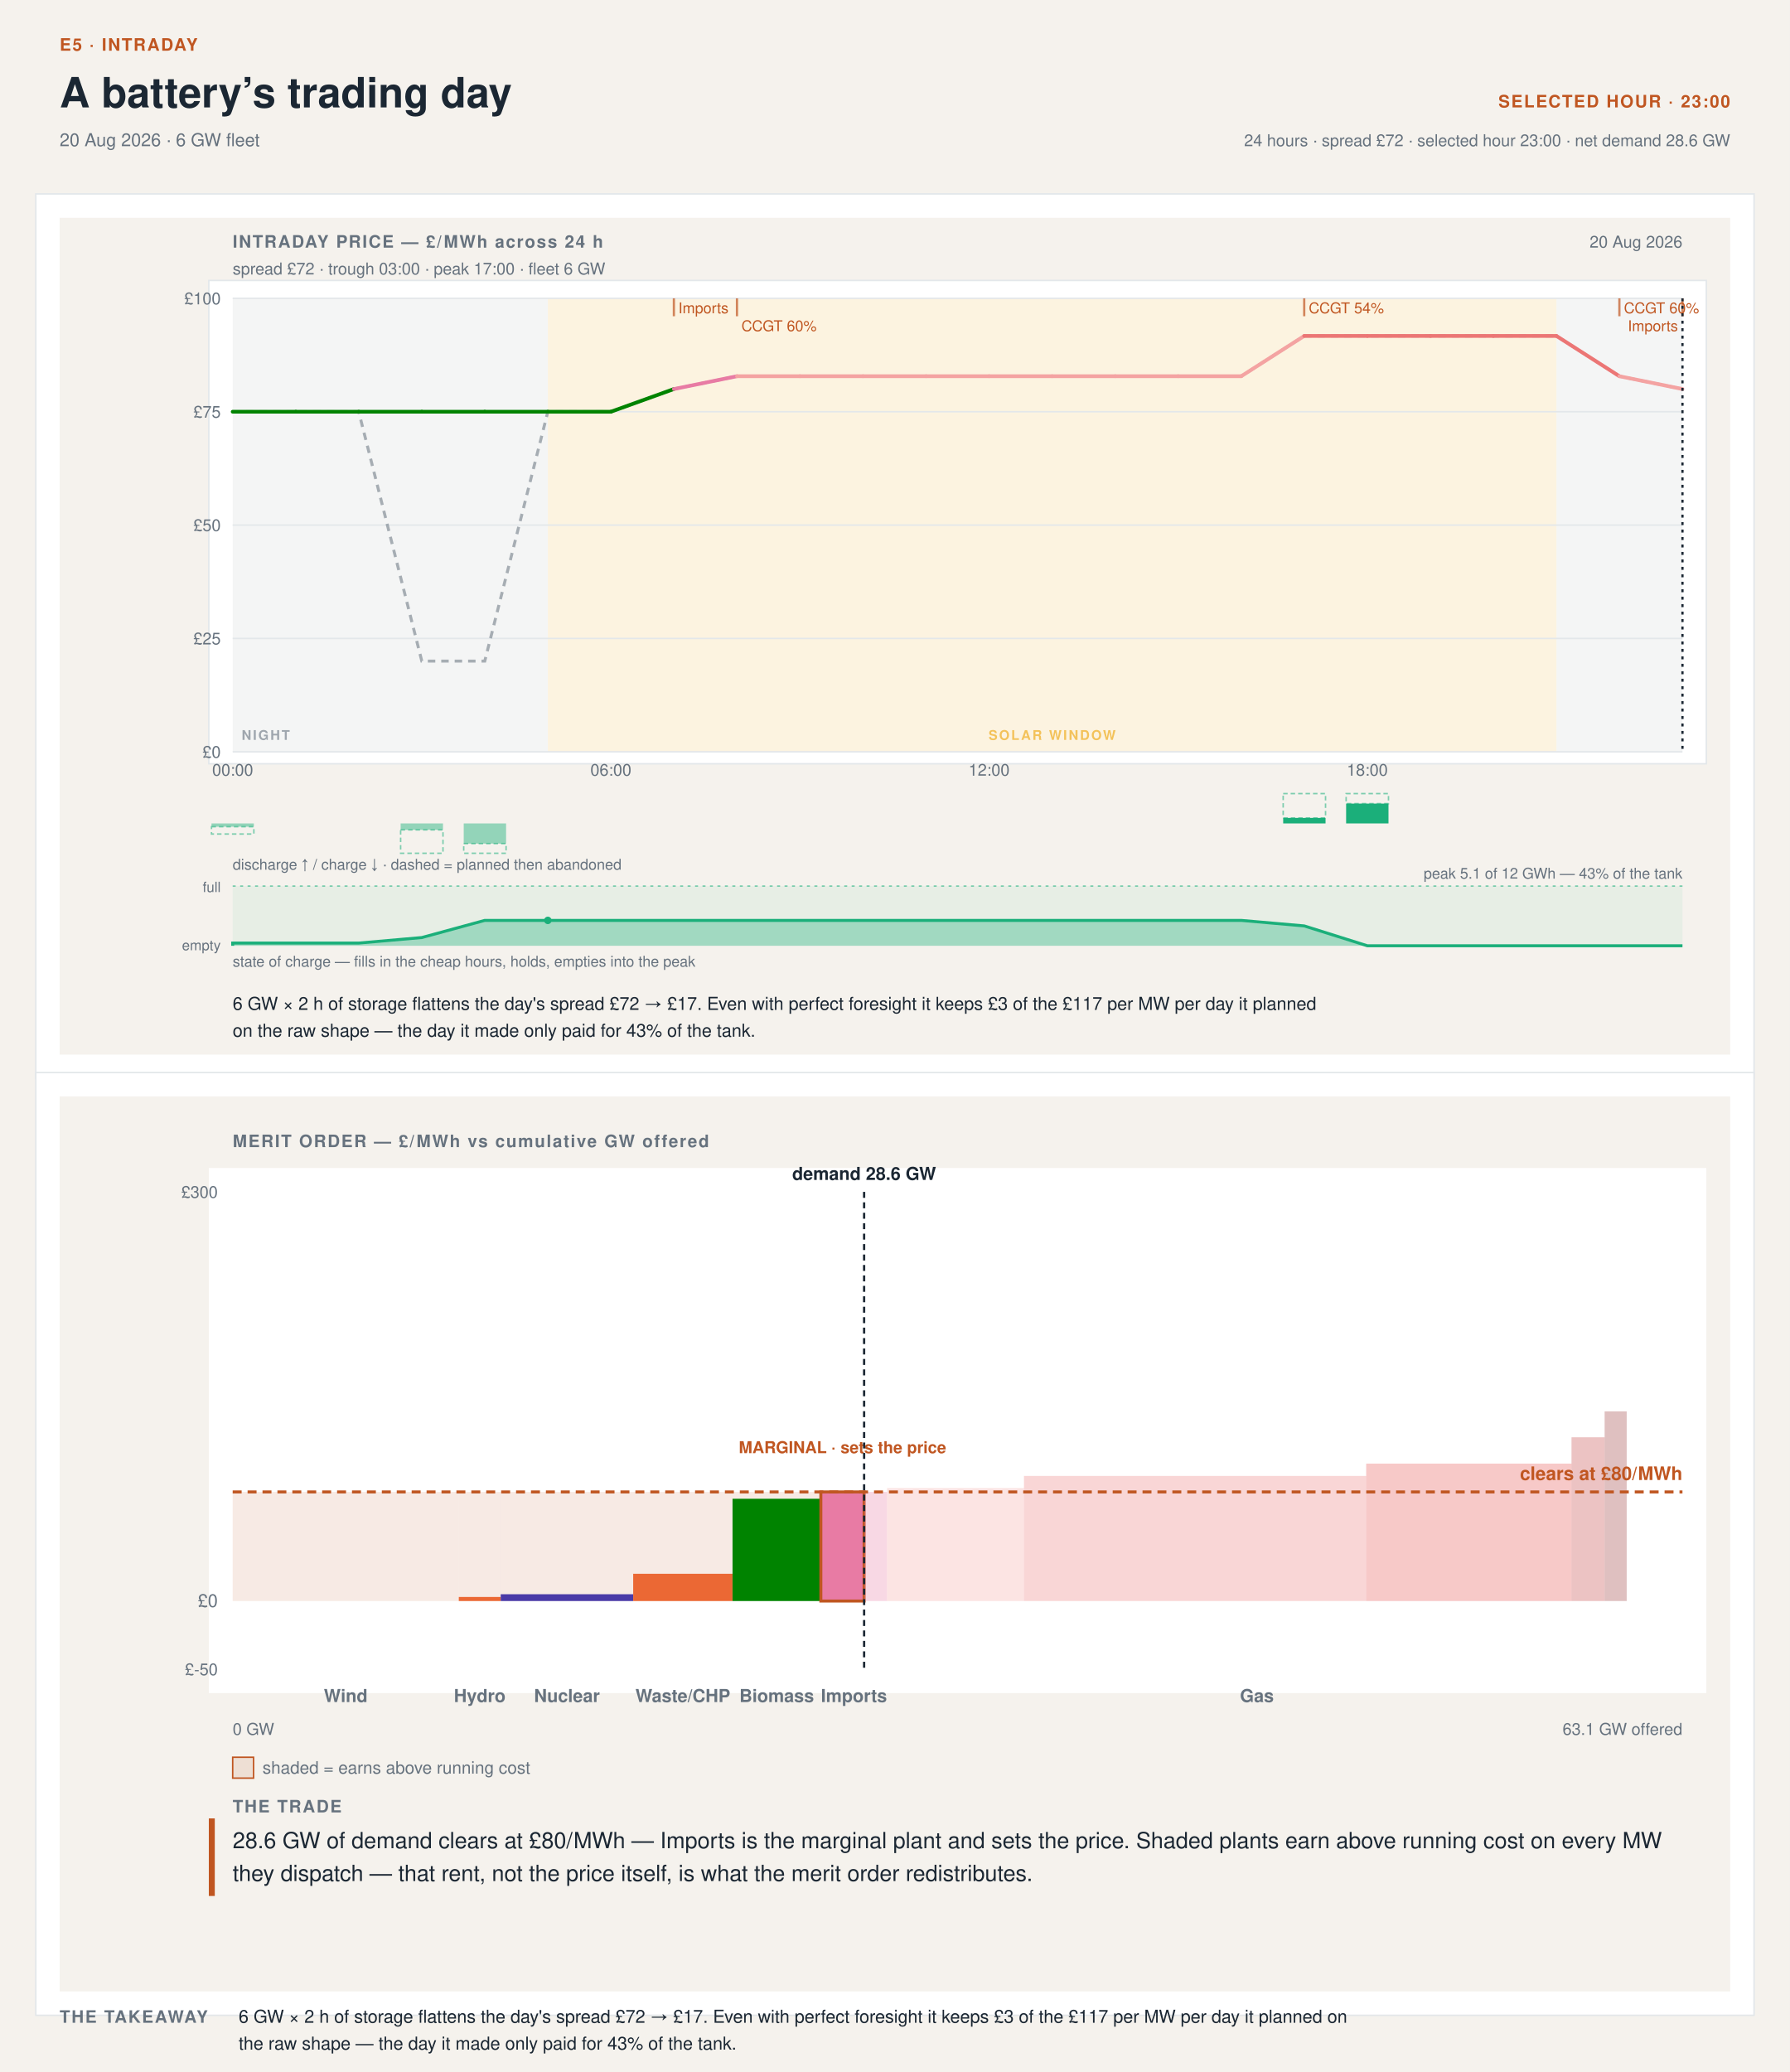
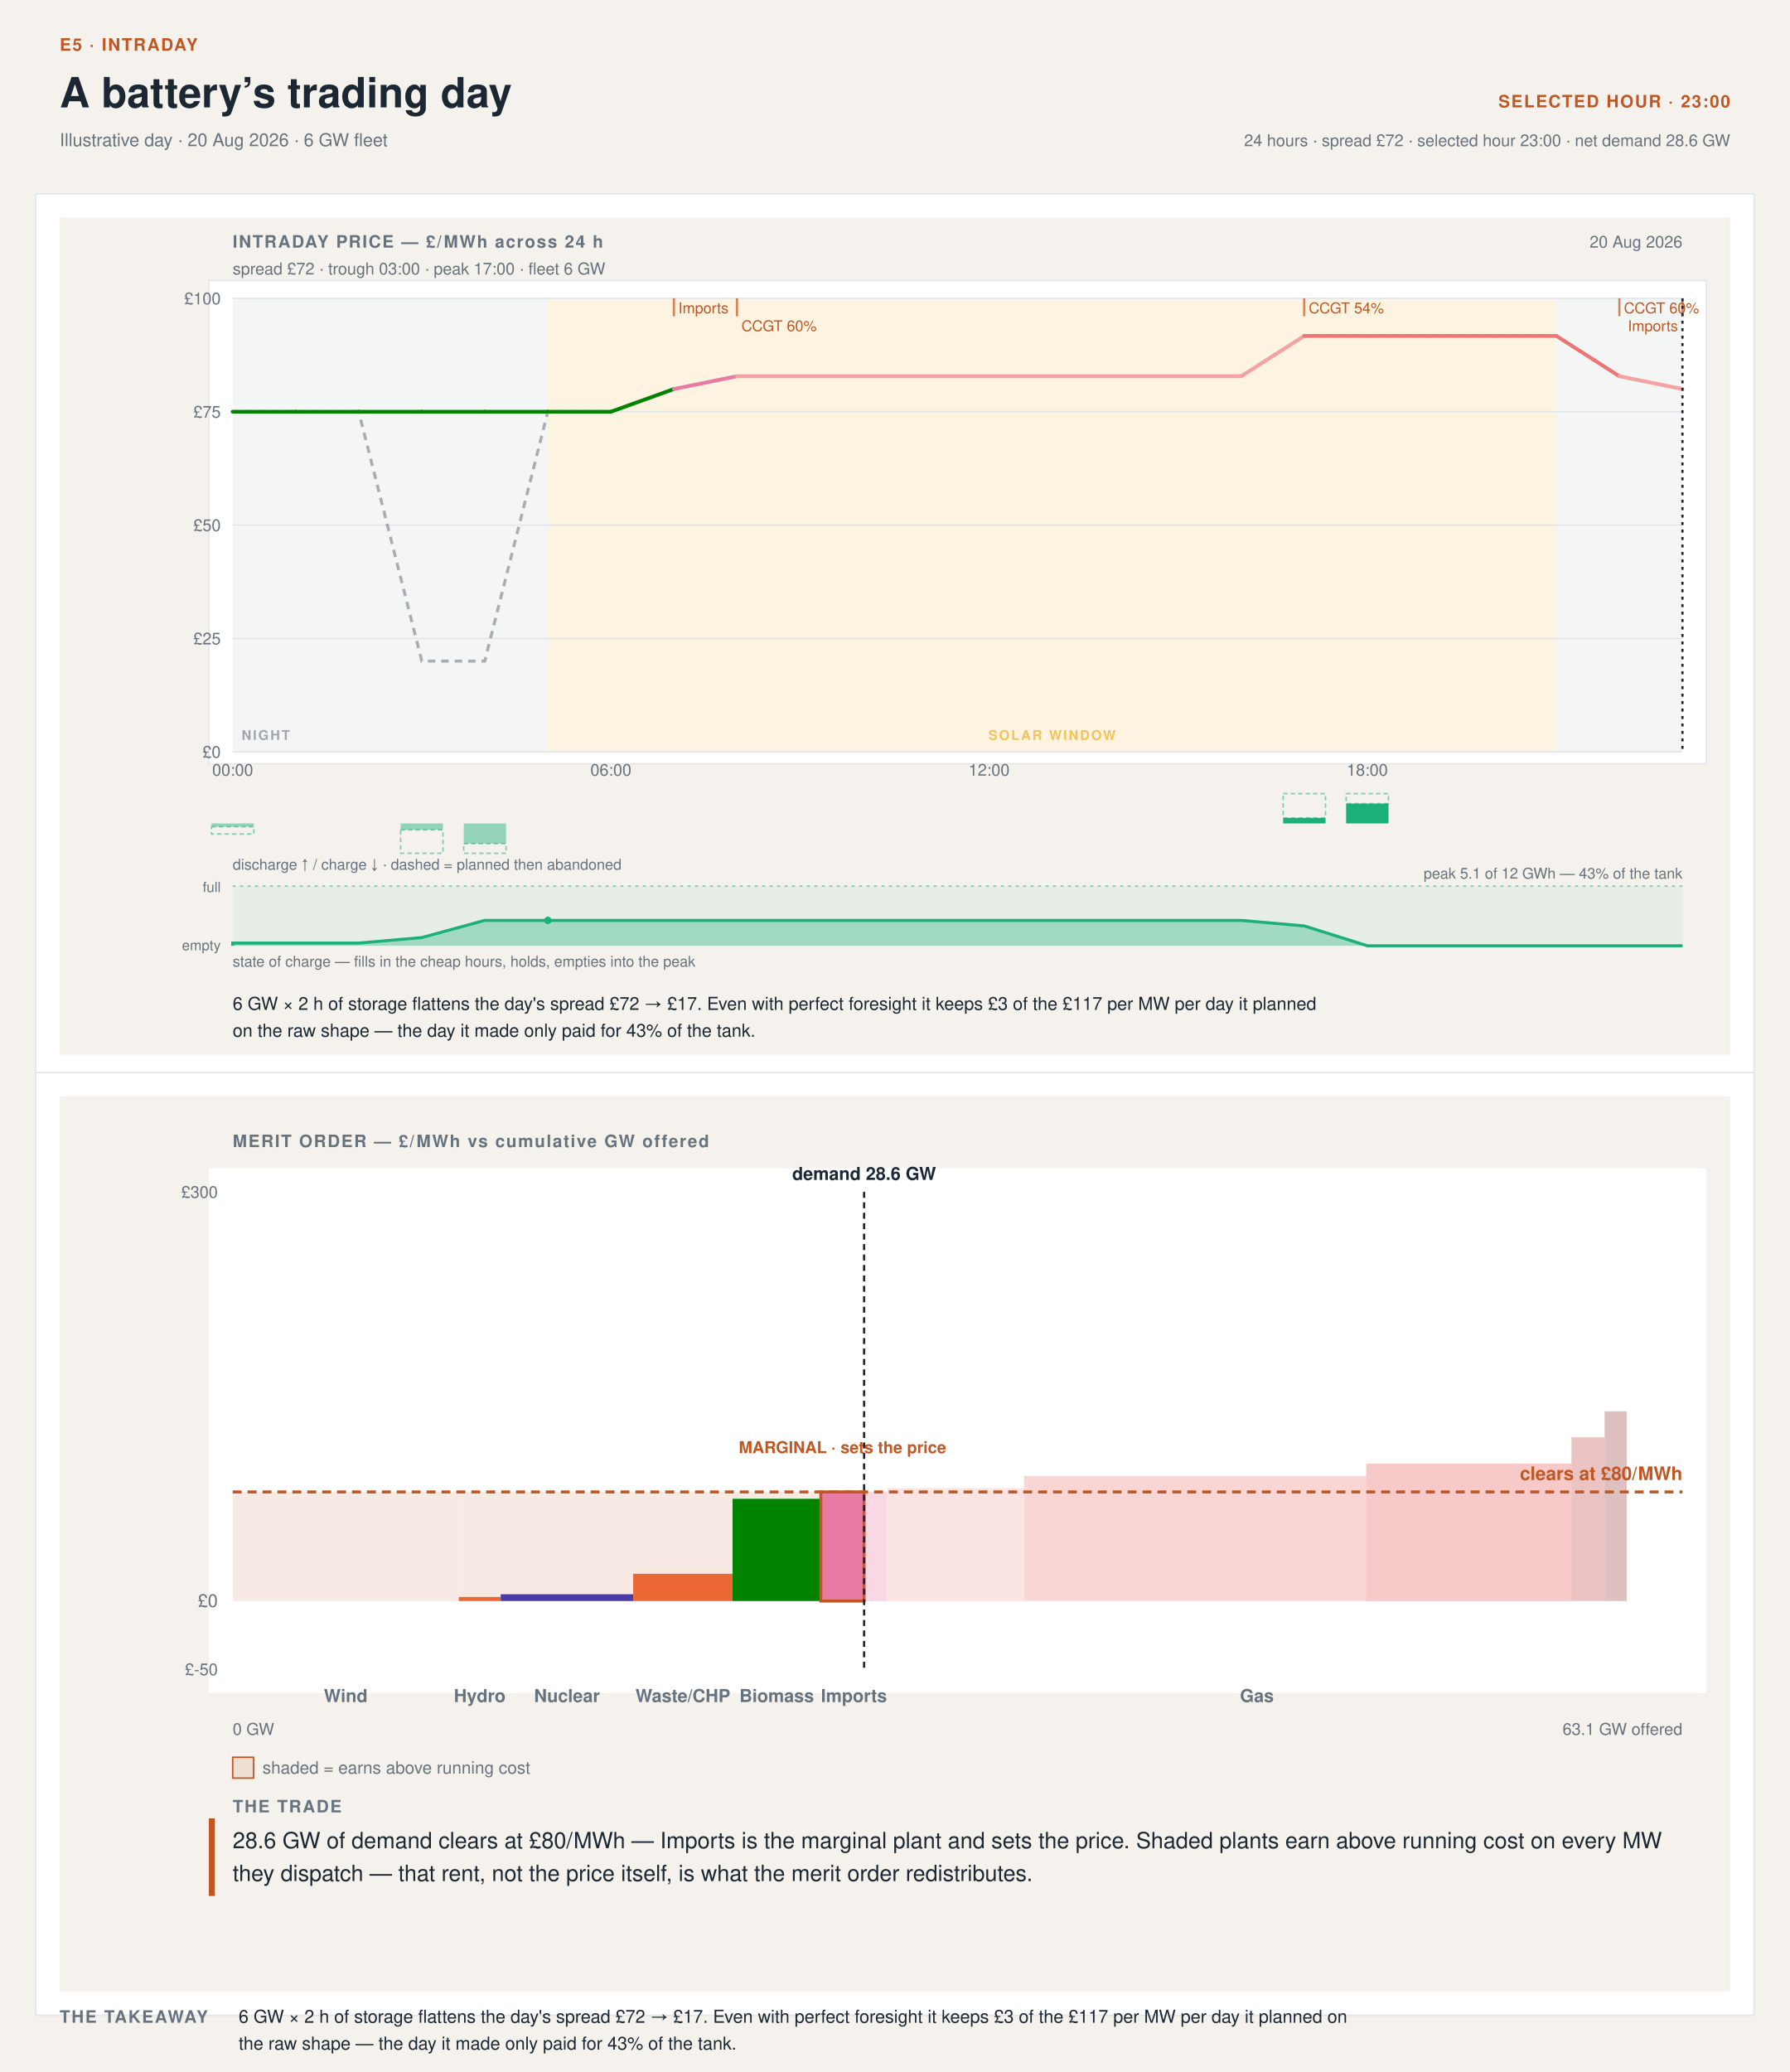
- <svg xmlns="http://www.w3.org/2000/svg" width="1200" height="1389" viewBox="0 0 1200 1389" font-family="'Helvetica Neue',Helvetica,'Segoe UI',Roboto,sans-serif" data-tool="intraday-day-stack" role="img" aria-label="Intraday day and merit-order stack at 23:00. 20 Aug 2026 · 6 GW fleet. 6 GW × 2 h of storage flattens the day's spread £72 → £17. Even with perfect foresight it keeps £3 of the £117 per MW per day it planned on the raw shape — the day it made only paid for 43% of the tank.">
+ <svg xmlns="http://www.w3.org/2000/svg" width="1200" height="1389" viewBox="0 0 1200 1389" font-family="'Helvetica Neue',Helvetica,'Segoe UI',Roboto,sans-serif" data-tool="intraday-day-stack" role="img" aria-label="Intraday day and merit-order stack at 23:00. Illustrative day · 20 Aug 2026 · 6 GW fleet. 6 GW × 2 h of storage flattens the day's spread £72 → £17. Even with perfect foresight it keeps £3 of the £117 per MW per day it planned on the raw shape — the day it made only paid for 43% of the tank.">
  <rect width="1200" height="1389" fill="#f5f2ed" />
  <text x="40" y="34" font-size="11.5" font-weight="700" letter-spacing=".08em" fill="#C05621">E5 · INTRADAY</text>
  <text x="40" y="72" font-size="28" font-weight="700" fill="#1b2733">A battery’s trading day</text>
-   <text x="40" y="98" font-size="12" fill="#66727e">20 Aug 2026 · 6 GW fleet</text>
+   <text x="40" y="98" font-size="12" fill="#66727e">Illustrative day · 20 Aug 2026 · 6 GW fleet</text>
  <text x="1160" y="72" font-size="11.5" font-weight="700" letter-spacing=".08em" text-anchor="end" fill="#C05621">SELECTED HOUR · 23:00</text>
  <text x="1160" y="98" font-size="11" text-anchor="end" fill="#66727e">24 hours · spread £72 · selected hour 23:00 · net demand 28.6 GW</text>
  <rect x="24" y="130" width="1152" height="593" fill="#ffffff" stroke="#e3e7ea" />
  <rect x="24" y="719" width="1152" height="632" fill="#ffffff" stroke="#e3e7ea" />
  <svg x="40" y="146" width="1120" height="561" viewBox="0 0 1120 561" preserveAspectRatio="xMinYMin meet">
    <rect x="0" y="0" width="1120" height="561" fill="#f5f2ed" />
    <rect x="100" y="42" width="1004" height="324" rx="0" fill="#ffffff" stroke="#e3e7ea" />
    <text x="116" y="20" font-size="11.5" font-weight="700" letter-spacing=".08em" fill="#66727e">INTRADAY PRICE — £/MWh across 24 h</text>
    <text x="1088" y="20" font-size="11" text-anchor="end" fill="#66727e">20 Aug 2026</text>
    <text x="116" y="38" font-size="11" fill="#66727e">spread £72 · trough 03:00 · peak 17:00 · fleet 6 GW</text>
    <rect x="116" y="54" width="211.3" height="304" fill="#66727e12" />
    <rect x="1003.5" y="54" width="84.5" height="304" fill="#66727e12" />
    <rect x="327.3" y="54" width="676.2" height="304" fill="#eda1001F" />
    <g opacity="0.6">
      <text x="122" y="350" font-size="9" font-weight="600" letter-spacing=".12em" fill="#66727e">NIGHT</text>
    </g>
    <g opacity="0.6">
      <text x="665.39" y="350" font-size="9" font-weight="600" letter-spacing=".12em" text-anchor="middle" fill="#eda100">SOLAR WINDOW</text>
    </g>
    <line x1="116" y1="358" x2="1088" y2="358" stroke="#e3e7ea" stroke-width="1" />
    <text x="108" y="362" font-size="11" text-anchor="end" fill="#66727e">£0</text>
    <line x1="116" y1="282" x2="1088" y2="282" stroke="#e3e7ea" stroke-width="1" />
    <text x="108" y="286" font-size="11" text-anchor="end" fill="#66727e">£25</text>
    <line x1="116" y1="206" x2="1088" y2="206" stroke="#e3e7ea" stroke-width="1" />
    <text x="108" y="210" font-size="11" text-anchor="end" fill="#66727e">£50</text>
    <line x1="116" y1="130" x2="1088" y2="130" stroke="#e3e7ea" stroke-width="1" />
    <text x="108" y="134" font-size="11" text-anchor="end" fill="#66727e">£75</text>
    <line x1="116" y1="54" x2="1088" y2="54" stroke="#e3e7ea" stroke-width="1" />
    <text x="108" y="58" font-size="11" text-anchor="end" fill="#66727e">£100</text>
    <text x="116" y="374" font-size="11" text-anchor="middle" fill="#66727e">00:00</text>
    <text x="369.57" y="374" font-size="11" text-anchor="middle" fill="#66727e">06:00</text>
    <text x="623.13" y="374" font-size="11" text-anchor="middle" fill="#66727e">12:00</text>
    <text x="876.7" y="374" font-size="11" text-anchor="middle" fill="#66727e">18:00</text>
    <polyline data-raw-shape="" points="116,130 158.3,130 200.5,130 242.8,297.2 285,297.2 327.3,130 369.6,130 411.8,114.8 454.1,106.2 496.3,106.2 538.6,106.2 580.9,106.2 623.1,106.2 665.4,106.2 707.7,106.2 749.9,106.2 792.2,106.2 834.4,79.2 876.7,79.2 919,79.2 961.2,79.2 1003.5,79.2 1045.7,106.2 1088,114.8" fill="none" stroke="#66727e" stroke-width="2" stroke-dasharray="5 4" opacity="0.55" />
    <g data-flat-shape="">
      <line x1="116" y1="130" x2="158.3" y2="130" stroke="#008300" stroke-width="2.5" stroke-linecap="round" />
      <line x1="158.3" y1="130" x2="200.5" y2="130" stroke="#008300" stroke-width="2.5" stroke-linecap="round" />
      <line x1="200.5" y1="130" x2="242.8" y2="130" stroke="#008300" stroke-width="2.5" stroke-linecap="round" />
      <line x1="242.8" y1="130" x2="285" y2="130" stroke="#008300" stroke-width="2.5" stroke-linecap="round" />
      <line x1="285" y1="130" x2="327.3" y2="130" stroke="#008300" stroke-width="2.5" stroke-linecap="round" />
      <line x1="327.3" y1="130" x2="369.6" y2="130" stroke="#008300" stroke-width="2.5" stroke-linecap="round" />
      <line x1="369.6" y1="130" x2="411.8" y2="114.8" stroke="#008300" stroke-width="2.5" stroke-linecap="round" />
      <line x1="411.8" y1="114.8" x2="454.1" y2="106.2" stroke="#e87ba4" stroke-width="2.5" stroke-linecap="round" />
      <line x1="454.1" y1="106.2" x2="496.3" y2="106.2" stroke="#f4a3a2" stroke-width="2.5" stroke-linecap="round" />
      <line x1="496.3" y1="106.2" x2="538.6" y2="106.2" stroke="#f4a3a2" stroke-width="2.5" stroke-linecap="round" />
      <line x1="538.6" y1="106.2" x2="580.9" y2="106.2" stroke="#f4a3a2" stroke-width="2.5" stroke-linecap="round" />
      <line x1="580.9" y1="106.2" x2="623.1" y2="106.2" stroke="#f4a3a2" stroke-width="2.5" stroke-linecap="round" />
      <line x1="623.1" y1="106.2" x2="665.4" y2="106.2" stroke="#f4a3a2" stroke-width="2.5" stroke-linecap="round" />
      <line x1="665.4" y1="106.2" x2="707.7" y2="106.2" stroke="#f4a3a2" stroke-width="2.5" stroke-linecap="round" />
      <line x1="707.7" y1="106.2" x2="749.9" y2="106.2" stroke="#f4a3a2" stroke-width="2.5" stroke-linecap="round" />
      <line x1="749.9" y1="106.2" x2="792.2" y2="106.2" stroke="#f4a3a2" stroke-width="2.5" stroke-linecap="round" />
      <line x1="792.2" y1="106.2" x2="834.4" y2="79.2" stroke="#f4a3a2" stroke-width="2.5" stroke-linecap="round" />
      <line x1="834.4" y1="79.2" x2="876.7" y2="79.2" stroke="#ec7675" stroke-width="2.5" stroke-linecap="round" />
      <line x1="876.7" y1="79.2" x2="919" y2="79.2" stroke="#ec7675" stroke-width="2.5" stroke-linecap="round" />
      <line x1="919" y1="79.2" x2="961.2" y2="79.2" stroke="#ec7675" stroke-width="2.5" stroke-linecap="round" />
      <line x1="961.2" y1="79.2" x2="1003.5" y2="79.2" stroke="#ec7675" stroke-width="2.5" stroke-linecap="round" />
      <line x1="1003.5" y1="79.2" x2="1045.7" y2="106.2" stroke="#ec7675" stroke-width="2.5" stroke-linecap="round" />
      <line x1="1045.7" y1="106.2" x2="1088" y2="114.8" stroke="#f4a3a2" stroke-width="2.5" stroke-linecap="round" />
    </g>
    <line x1="411.8" y1="54" x2="411.8" y2="66" stroke="#C05621" stroke-width="1.5" opacity="0.7" />
    <text x="414.83" y="64" font-size="10" fill="#C05621">Imports</text>
    <line x1="454.1" y1="54" x2="454.1" y2="66" stroke="#C05621" stroke-width="1.5" opacity="0.7" />
    <text x="457.09" y="76" font-size="10" fill="#C05621">CCGT 60%</text>
    <line x1="834.4" y1="54" x2="834.4" y2="66" stroke="#C05621" stroke-width="1.5" opacity="0.7" />
    <text x="837.43" y="64" font-size="10" fill="#C05621">CCGT 54%</text>
    <line x1="1045.7" y1="54" x2="1045.7" y2="66" stroke="#C05621" stroke-width="1.5" opacity="0.7" />
    <text x="1048.74" y="64" font-size="10" fill="#C05621">CCGT 60%</text>
    <line x1="1088" y1="54" x2="1088" y2="66" stroke="#C05621" stroke-width="1.5" opacity="0.7" />
    <text x="1085" y="76" font-size="10" text-anchor="end" fill="#C05621">Imports</text>
    <rect data-dropped="" x="101.8" y="408.2" width="28.4" height="4.9" fill="none" stroke="#1baf7a" stroke-width="1" stroke-dasharray="3 2" opacity="0.55" />
    <rect data-charge="" x="101.8" y="406" width="28.4" height="2.2" fill="#1baf7a" opacity="0.45" />
    <rect data-dropped="" x="228.6" y="410.3" width="28.4" height="15.7" fill="none" stroke="#1baf7a" stroke-width="1" stroke-dasharray="3 2" opacity="0.55" />
    <rect data-charge="" x="228.6" y="406" width="28.4" height="4.3" fill="#1baf7a" opacity="0.45" />
    <rect data-dropped="" x="270.9" y="419.5" width="28.4" height="6.5" fill="none" stroke="#1baf7a" stroke-width="1" stroke-dasharray="3 2" opacity="0.55" />
    <rect data-charge="" x="270.9" y="406" width="28.4" height="13.5" fill="#1baf7a" opacity="0.45" />
    <rect data-dropped="" x="820.3" y="386" width="28.4" height="16.3" fill="none" stroke="#1baf7a" stroke-width="1" stroke-dasharray="3 2" opacity="0.55" />
    <rect data-discharge="" x="820.3" y="402.3" width="28.4" height="3.7" fill="#1baf7a" />
    <rect data-dropped="" x="862.5" y="386" width="28.4" height="6.7" fill="none" stroke="#1baf7a" stroke-width="1" stroke-dasharray="3 2" opacity="0.55" />
    <rect data-discharge="" x="862.5" y="392.7" width="28.4" height="13.3" fill="#1baf7a" />
    <text x="116" y="437" font-size="10" fill="#66727e">discharge ↑ / charge ↓ · dashed = planned then abandoned</text>
    <rect x="116" y="448" width="972" height="40" fill="#1baf7a" opacity="0.07" />
    <path data-soc="" d="M116,488 L116,488 L116,486.2 L158.3,486.2 L200.5,486.2 L242.8,482.5 L285,471 L327.3,471 L369.6,471 L411.8,471 L454.1,471 L496.3,471 L538.6,471 L580.9,471 L623.1,471 L665.4,471 L707.7,471 L749.9,471 L792.2,471 L834.4,474.7 L876.7,488 L919,488 L961.2,488 L1003.5,488 L1045.7,488 L1088,488 L1088,488 Z" fill="#1baf7a" opacity="0.34" />
    <polyline data-soc-line="" points="116,488 116,486.2 158.3,486.2 200.5,486.2 242.8,482.5 285,471 327.3,471 369.6,471 411.8,471 454.1,471 496.3,471 538.6,471 580.9,471 623.1,471 665.4,471 707.7,471 749.9,471 792.2,471 834.4,474.7 876.7,488 919,488 961.2,488 1003.5,488 1045.7,488 1088,488" fill="none" stroke="#1baf7a" stroke-width="2" />
    <line x1="116" y1="448" x2="1088" y2="448" stroke="#1baf7a" stroke-width="1" stroke-dasharray="2 3" opacity="0.55" />
    <text x="108" y="452" font-size="9.5" text-anchor="end" fill="#66727e">full</text>
    <text x="108" y="491" font-size="9.5" text-anchor="end" fill="#66727e">empty</text>
    <circle cx="327.3" cy="471" r="2.5" fill="#1baf7a" />
    <text x="1088" y="443" font-size="10" text-anchor="end" fill="#66727e">peak 5.1 of 12 GWh — 43% of the tank</text>
    <text x="116" y="502" font-size="10" fill="#66727e">state of charge — fills in the cheap hours, holds, empties into the peak</text>
    <line data-cursor="23" x1="1088" y1="54" x2="1088" y2="358" stroke="#1b2733" stroke-width="1.5" stroke-dasharray="2 3" />
    <g data-verdict="">
      <text x="116" y="531" font-size="12" fill="#1b2733">6 GW × 2 h of storage flattens the day's spread £72 → £17. Even with perfect foresight it keeps £3 of the £117 per MW per day it planned</text>
      <text x="116" y="549" font-size="12" fill="#1b2733">on the raw shape — the day it made only paid for 43% of the tank.</text>
    </g>
  </svg>
  <svg x="40" y="735" width="1120" height="600" viewBox="0 0 1120 600" preserveAspectRatio="xMinYMin meet">
    <defs>
      <pattern id="mo-hatch" width="6" height="6" patternUnits="userSpaceOnUse" patternTransform="rotate(45)">
        <line x1="0" y1="0" x2="0" y2="6" stroke="#ffffff" stroke-width="1.6" opacity="0.55" />
      </pattern>
      <pattern id="mo-dots" width="6" height="6" patternUnits="userSpaceOnUse">
        <circle cx="3" cy="3" r="1.15" fill="#ffffff" opacity="0.6" />
      </pattern>
      <pattern id="mo-cross" width="7" height="7" patternUnits="userSpaceOnUse">
        <path d="M0 0 L7 7 M7 0 L0 7" stroke="#ffffff" stroke-width="1" opacity="0.5" />
      </pattern>
    </defs>
    <rect width="1120" height="600" fill="#f5f2ed" />
    <text x="116" y="34" font-size="11.5" font-weight="700" letter-spacing=".08em" fill="#66727e">MERIT ORDER — £/MWh vs cumulative GW offered</text>
    <rect x="100" y="48" width="1004" height="352" rx="0" fill="#ffffff" stroke="undefined" />
    <g data-plant="Wind" tabindex="0" role="button" aria-label="Wind — £0/MWh, 10.2 GW dispatched">
      <rect x="116" y="338.29" width="151.58" height="0" fill="#2a78d6" />
      <rect class="rent" x="116" y="265.14" width="151.58" height="73.14" fill="#C056211F" />
    </g>
    <g data-plant="Hydro" tabindex="0" role="button" aria-label="Hydro — £3/MWh, 1.9 GW dispatched">
      <rect x="267.58" y="335.54" width="28.12" height="2.74" fill="#eb6834" />
      <rect class="rent" x="267.58" y="265.14" width="28.12" height="70.4" fill="#C056211F" />
    </g>
    <g data-plant="Nuclear" tabindex="0" role="button" aria-label="Nuclear — £5/MWh, 6 GW dispatched">
      <rect x="295.7" y="333.71" width="88.81" height="4.57" fill="#4a3aa7" />
      <rect class="rent" x="295.7" y="265.14" width="88.81" height="68.57" fill="#C056211F" />
    </g>
    <g data-plant="Waste/CHP" tabindex="0" role="button" aria-label="Waste/CHP — £20/MWh, 4.5 GW dispatched">
      <rect x="384.51" y="320" width="66.61" height="18.29" fill="#eb6834" />
      <rect class="rent" x="384.51" y="265.14" width="66.61" height="54.86" fill="#C056211F" />
    </g>
    <g data-plant="Biomass" tabindex="0" role="button" aria-label="Biomass — £75/MWh, 4 GW dispatched">
      <rect x="451.12" y="269.71" width="59.21" height="68.57" fill="#008300" />
      <rect class="rent" x="451.12" y="265.14" width="59.21" height="4.57" fill="#C056211F" />
    </g>
    <g data-plant="Imports" tabindex="0" role="button" aria-label="Imports — £80/MWh, 2 GW dispatched">
      <rect x="510.33" y="265.14" width="29.01" height="73.14" fill="#e87ba4" stroke="#C05621" stroke-width="2" />
      <rect x="539.34" y="265.14" width="15.39" height="73.14" fill="#e87ba4" opacity="0.3" />
      <text x="524.84" y="239.14" font-size="11" font-weight="700" text-anchor="middle" stroke="#ffffff" stroke-width="3" stroke-linejoin="round" paint-order="stroke" fill="#C05621">MARGINAL · sets the price</text>
    </g>
    <g data-plant="CCGT 60%" tabindex="0" role="button" aria-label="CCGT 60% — £83/MWh, 0 GW dispatched">
      <rect x="554.74" y="262.54" width="91.77" height="75.74" fill="#f4a3a2" opacity="0.3" />
    </g>
    <g data-plant="CCGT 54%" tabindex="0" role="button" aria-label="CCGT 54% — £92/MWh, 0 GW dispatched">
      <rect x="646.51" y="254.43" width="229.44" height="83.85" fill="#ec7675" opacity="0.3" />
    </g>
    <g data-plant="CCGT 49%" tabindex="0" role="button" aria-label="CCGT 49% — £101/MWh, 0 GW dispatched">
      <rect x="875.95" y="246.15" width="137.66" height="92.13" fill="#e34948" opacity="0.3" />
    </g>
    <g data-plant="OCGT 42%" tabindex="0" role="button" aria-label="OCGT 42% — £120/MWh, 0 GW dispatched">
      <rect x="1013.61" y="228.51" width="22.2" height="109.77" fill="#bf3636" opacity="0.3" />
    </g>
    <g data-plant="OCGT 36%" tabindex="0" role="button" aria-label="OCGT 36% — £139/MWh, 0 GW dispatched">
      <rect x="1035.81" y="211.13" width="14.8" height="127.15" fill="#932a2d" opacity="0.3" />
    </g>
    <line class="zero-line" x1="116" y1="338.29" x2="1088" y2="338.29" stroke="undefined" stroke-width="1.5" />
    <text x="106" y="342.29" font-size="12" text-anchor="end" fill="#66727e">£0</text>
    <text x="106" y="68" font-size="11" text-anchor="end" fill="#66727e">£300</text>
    <text x="106" y="388" font-size="11" text-anchor="end" fill="#66727e">£-50</text>
    <text x="191.79" y="406" font-size="12" font-weight="600" text-anchor="middle" fill="#66727e">Wind</text>
    <text x="281.64" y="406" font-size="12" font-weight="600" text-anchor="middle" fill="#66727e">Hydro</text>
    <text x="340.11" y="406" font-size="12" font-weight="600" text-anchor="middle" fill="#66727e">Nuclear</text>
    <text x="417.82" y="406" font-size="12" font-weight="600" text-anchor="middle" fill="#66727e">Waste/CHP</text>
    <text x="480.73" y="406" font-size="12" font-weight="600" text-anchor="middle" fill="#66727e">Biomass</text>
    <text x="532.54" y="406" font-size="12" font-weight="600" text-anchor="middle" fill="#66727e">Imports</text>
    <text x="802.68" y="406" font-size="12" font-weight="600" text-anchor="middle" fill="#66727e">Gas</text>
    <line class="clearing-line" x1="116" y1="265.14" x2="1088" y2="265.14" stroke="#C05621" stroke-width="2" stroke-dasharray="6 4" />
    <text x="1088" y="257.14" font-size="12.5" font-weight="700" text-anchor="end" fill="#C05621">clears at £80/MWh</text>
    <line class="demand-line" x1="539.34" y1="64" x2="539.34" y2="384" stroke="#1b2733" stroke-width="1.5" stroke-dasharray="4 3" />
    <text x="539.34" y="56" font-size="12" font-weight="600" text-anchor="middle" fill="#1b2733">demand 28.6 GW</text>
    <text x="116" y="428" font-size="11" fill="#66727e">0 GW</text>
    <text x="1088" y="428" font-size="11" text-anchor="end" fill="#66727e">63.1 GW offered</text>
    <rect x="116" y="443" width="14" height="14" fill="#C056211F" stroke="#C05621" />
    <text x="136" y="454" font-size="11.5" fill="#66727e">shaded = earns above running cost</text>
    <rect x="100" y="484" width="4" height="52" fill="#C05621" />
    <text x="116" y="480" font-size="11.5" font-weight="700" letter-spacing=".08em" fill="#66727e">THE TRADE</text>
    <text x="116" y="504" font-size="15" fill="#1b2733">28.6 GW of demand clears at £80/MWh — Imports is the marginal plant and sets the price. Shaded plants earn above running cost on every MW</text>
    <text x="116" y="526" font-size="15" fill="#1b2733">they dispatch — that rent, not the price itself, is what the merit order redistributes.</text>
  </svg>
  <text x="40" y="1356" font-size="11.5" font-weight="700" letter-spacing=".08em" fill="#66727e">THE TAKEAWAY</text>
  <text x="160" y="1356" font-size="12" fill="#1b2733">6 GW × 2 h of storage flattens the day's spread £72 → £17. Even with perfect foresight it keeps £3 of the £117 per MW per day it planned on</text>
  <text x="160" y="1374" font-size="12" fill="#1b2733">the raw shape — the day it made only paid for 43% of the tank.</text>
</svg>
